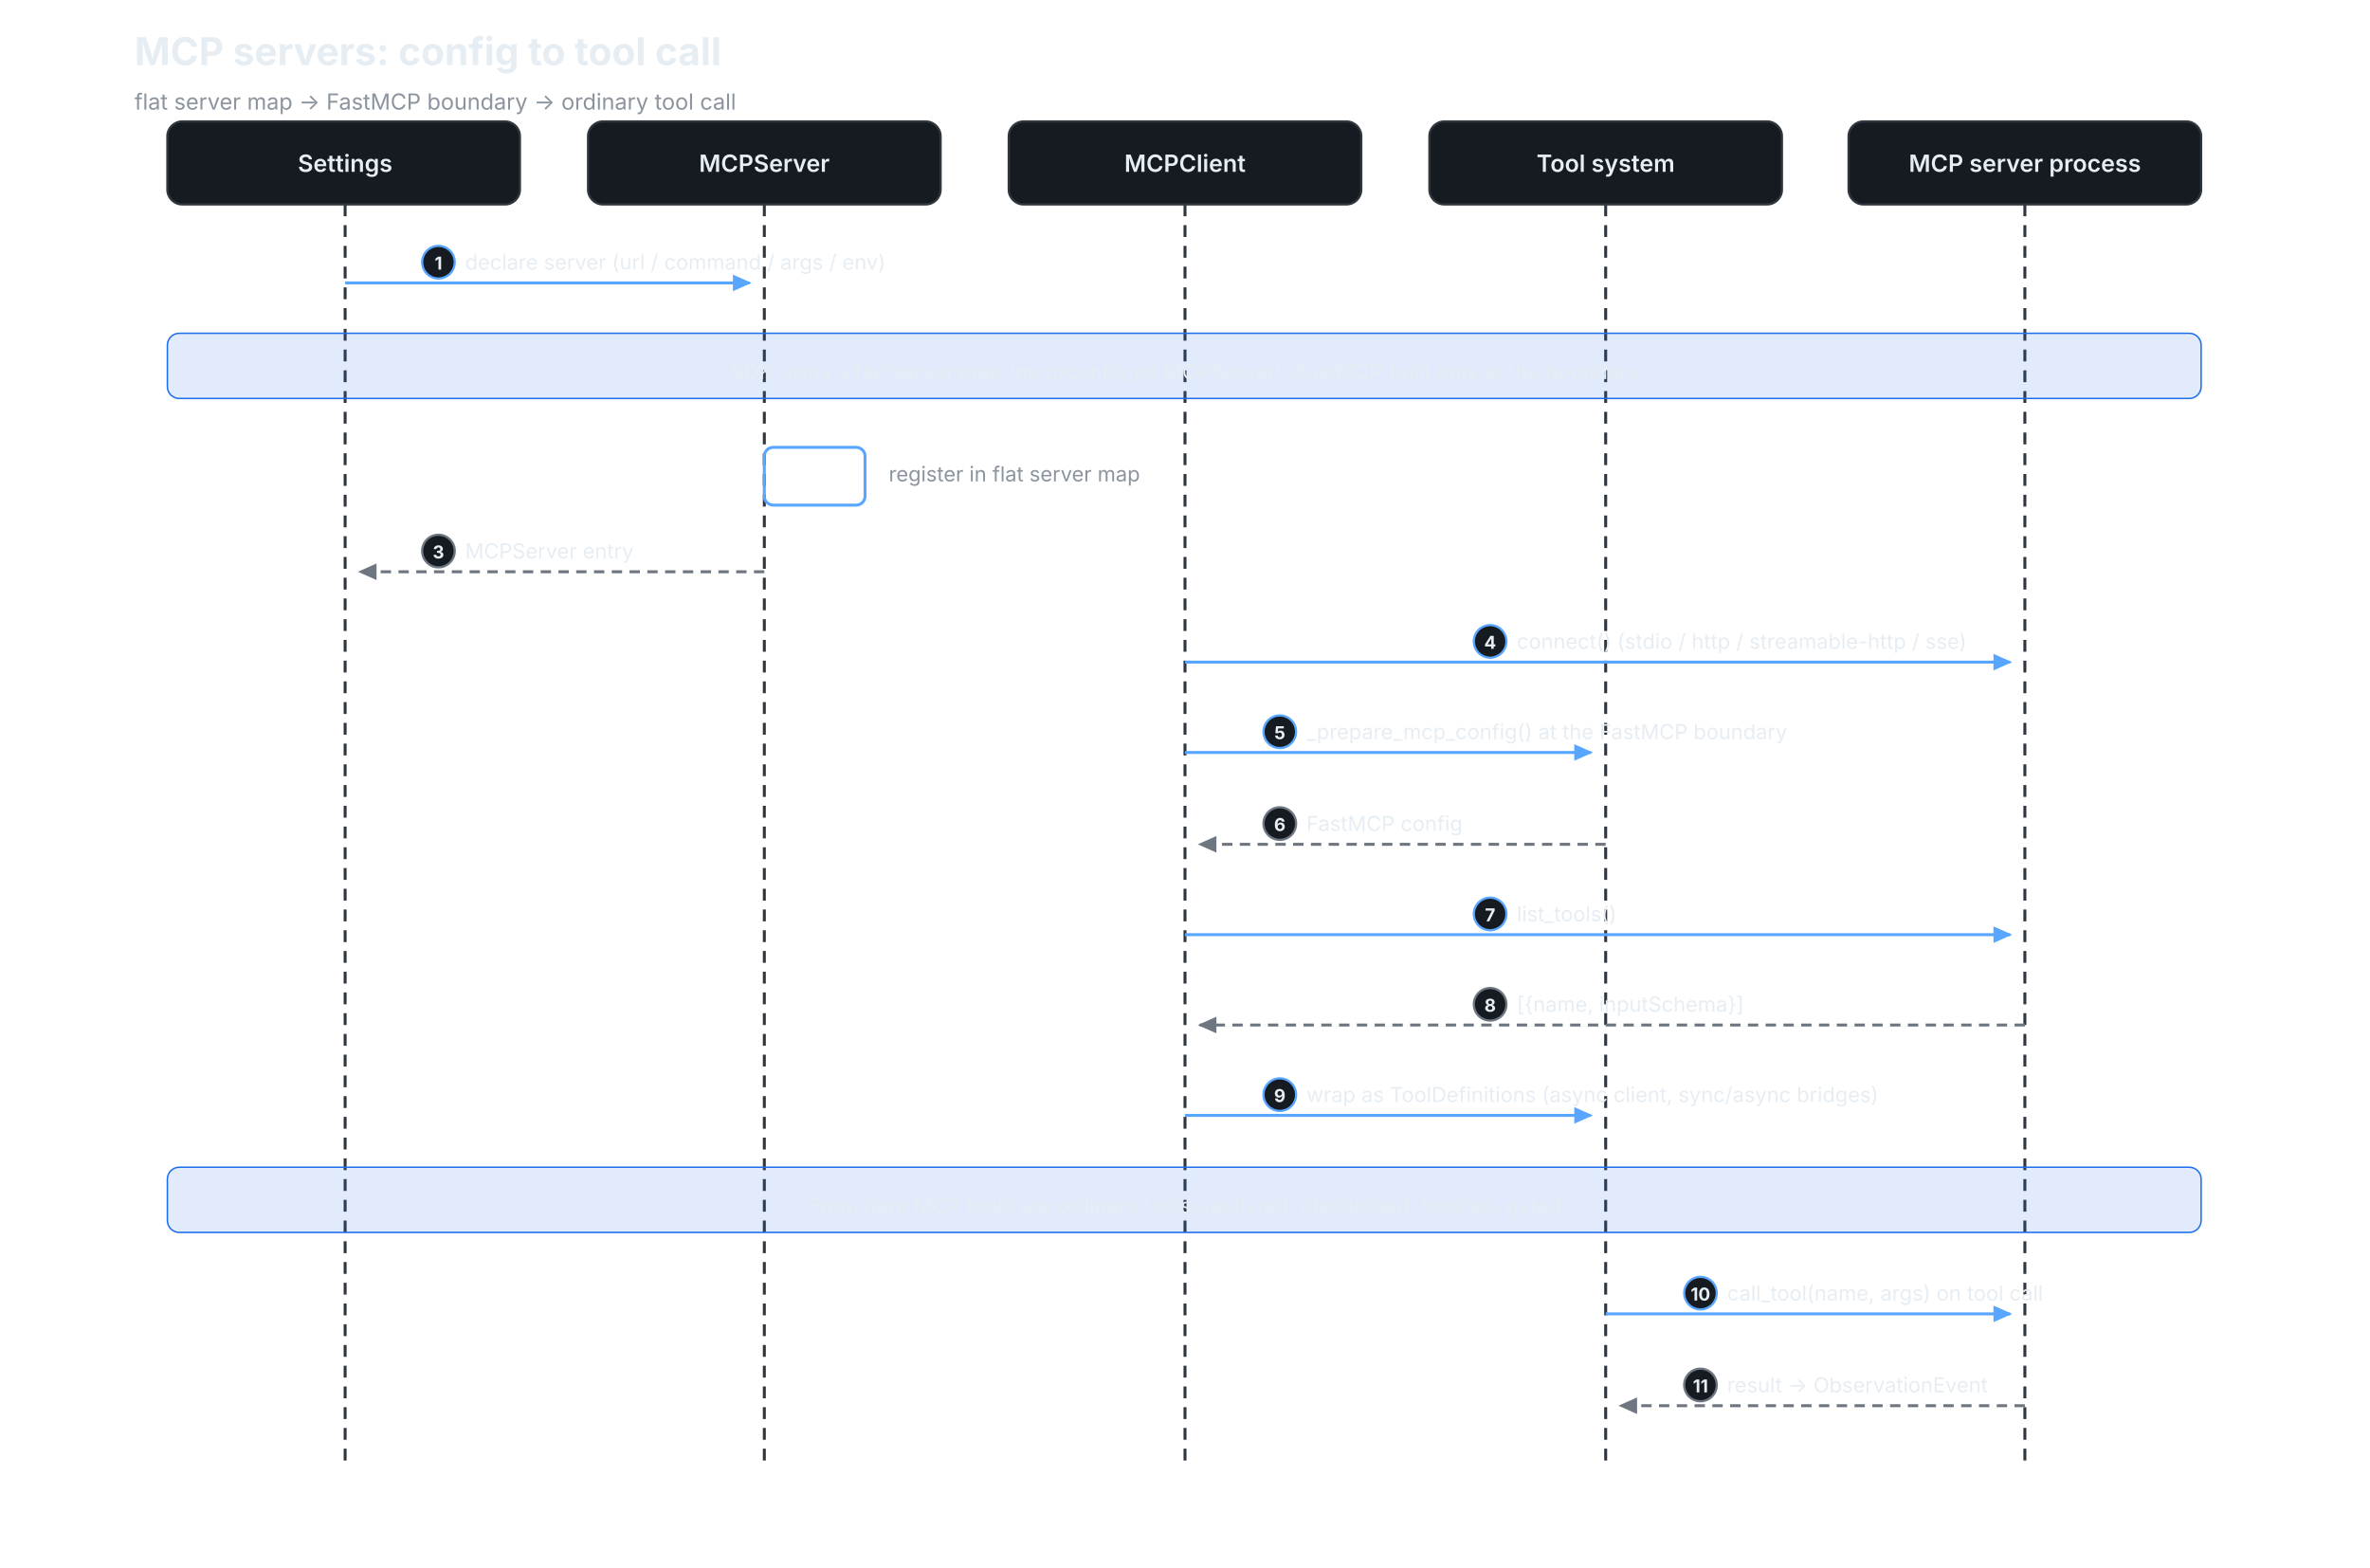
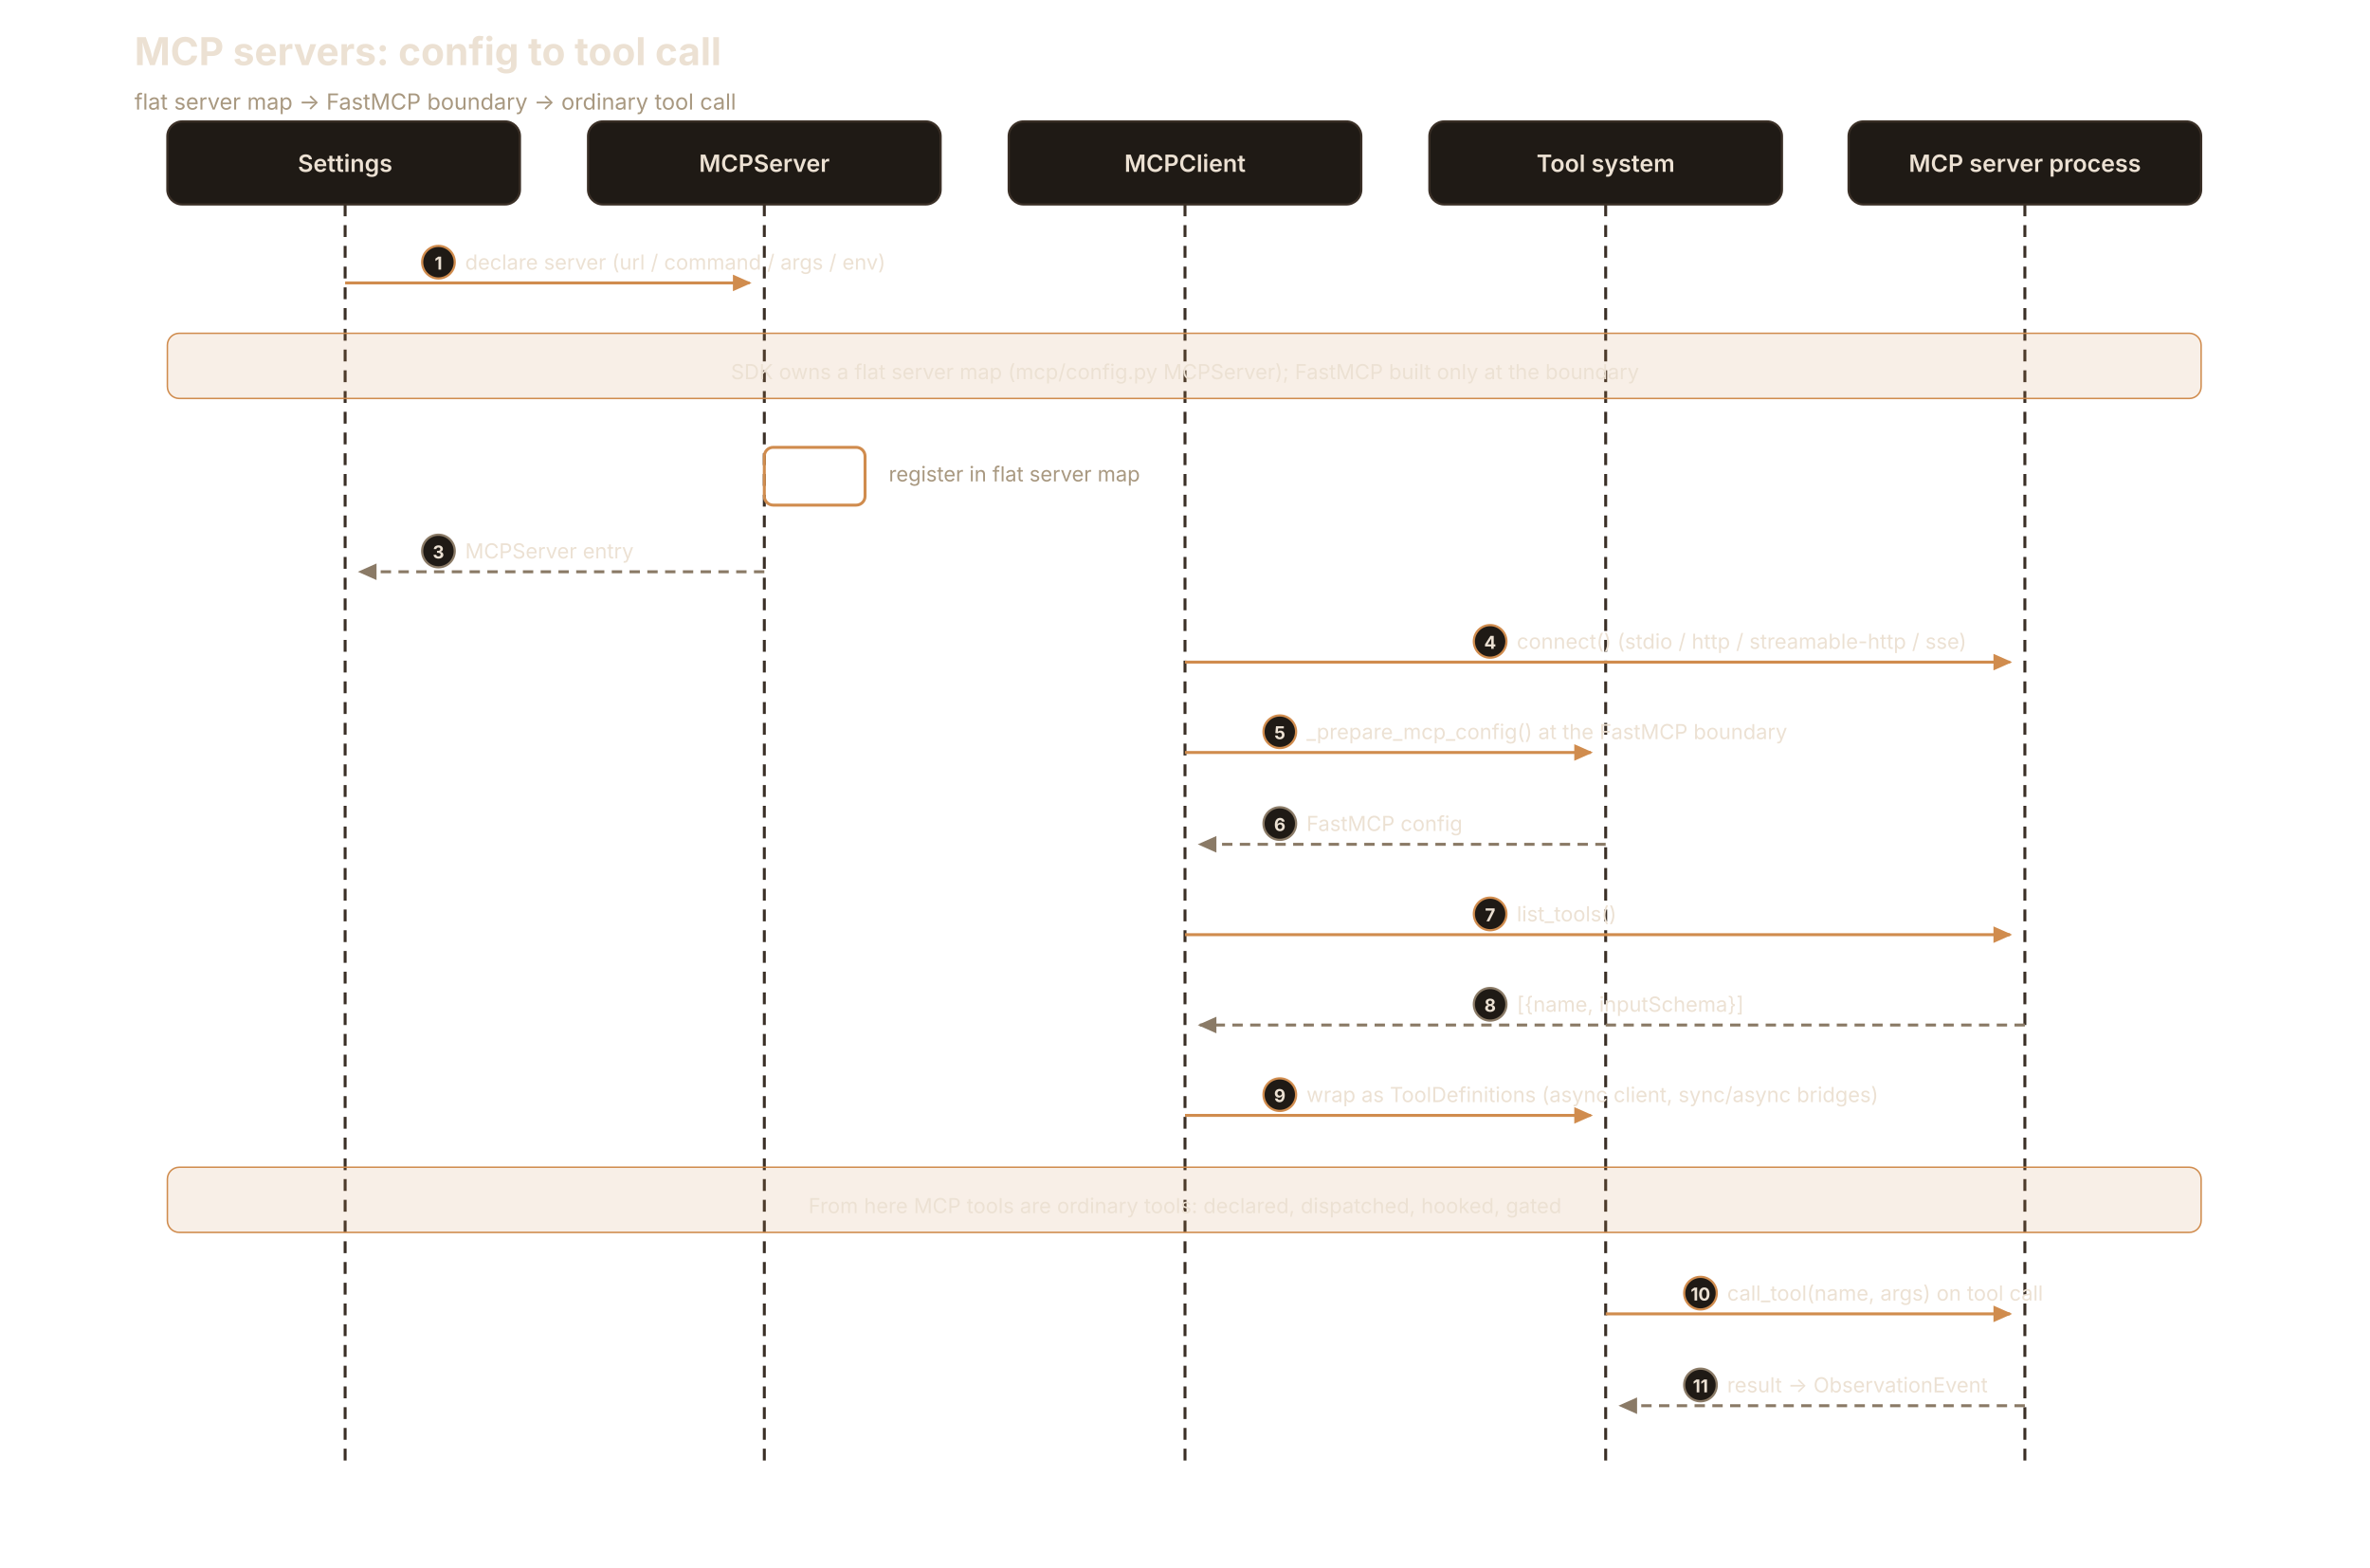
<svg xmlns="http://www.w3.org/2000/svg" viewBox="0 0 1600 1058" width="1600" font-family="system-ui, -apple-system, sans-serif">
  <defs>
    <marker id="arrc" viewBox="0 0 10 10" refX="8" refY="5" markerWidth="7" markerHeight="7" orient="auto-start-reverse">
-       <path d="M 0 1 L 9 5 L 0 9 z" fill="#58a6ff" />
+       <path d="M 0 1 L 9 5 L 0 9 z" fill="#d08c4e" />
    </marker>
    <marker id="arrr" viewBox="0 0 10 10" refX="8" refY="5" markerWidth="7" markerHeight="7" orient="auto-start-reverse">
-       <path d="M 0 1 L 9 5 L 0 9 z" fill="#6e7681" />
+       <path d="M 0 1 L 9 5 L 0 9 z" fill="#8a7a66" />
    </marker>
  </defs>
-   <text x="90.78" y="44" font-size="26" font-weight="700" fill="#e6edf3">MCP servers: config to tool call</text>
-   <text x="90.78" y="74" font-size="15" fill="#8b949e">flat server map -&gt; FastMCP boundary -&gt; ordinary tool call</text>
-   <line x1="233" y1="110" x2="233" y2="990" stroke="#30363d" stroke-width="2" stroke-dasharray="8 6" />
-   <rect x="113" y="82" width="238" height="56" rx="10" fill="#161b22" stroke="#30363d" stroke-width="1.5" />
-   <text x="233" y="116" text-anchor="middle" font-size="16" font-weight="600" fill="#e6edf3">Settings</text>
-   <line x1="516" y1="110" x2="516" y2="990" stroke="#30363d" stroke-width="2" stroke-dasharray="8 6" />
-   <rect x="397" y="82" width="238" height="56" rx="10" fill="#161b22" stroke="#30363d" stroke-width="1.5" />
-   <text x="516" y="116" text-anchor="middle" font-size="16" font-weight="600" fill="#e6edf3">MCPServer</text>
-   <line x1="800" y1="110" x2="800" y2="990" stroke="#30363d" stroke-width="2" stroke-dasharray="8 6" />
-   <rect x="681" y="82" width="238" height="56" rx="10" fill="#161b22" stroke="#30363d" stroke-width="1.5" />
-   <text x="800" y="116" text-anchor="middle" font-size="16" font-weight="600" fill="#e6edf3">MCPClient</text>
-   <line x1="1084" y1="110" x2="1084" y2="990" stroke="#30363d" stroke-width="2" stroke-dasharray="8 6" />
-   <rect x="965" y="82" width="238" height="56" rx="10" fill="#161b22" stroke="#30363d" stroke-width="1.5" />
-   <text x="1084" y="116" text-anchor="middle" font-size="16" font-weight="600" fill="#e6edf3">Tool system</text>
-   <line x1="1367" y1="110" x2="1367" y2="990" stroke="#30363d" stroke-width="2" stroke-dasharray="8 6" />
-   <rect x="1248" y="82" width="238" height="56" rx="10" fill="#161b22" stroke="#30363d" stroke-width="1.5" />
-   <text x="1367" y="116" text-anchor="middle" font-size="16" font-weight="600" fill="#e6edf3">MCP server process</text>
-   <line x1="233" y1="191" x2="506" y2="191" stroke="#58a6ff" stroke-width="2" marker-end="url(#arrc)" />
-   <circle cx="296" cy="177" r="11" fill="#161b22" stroke="#58a6ff" stroke-width="1.5" />
-   <text x="296" y="182" text-anchor="middle" font-size="12" font-weight="700" fill="#e6edf3">1</text>
-   <text x="314" y="182" font-size="14" fill="#e6edf3">declare server (url / command / args / env)</text>
-   <rect x="113" y="225" width="1373" height="44" rx="8" fill="#1f6feb22" stroke="#1f6feb" stroke-width="1" />
-   <text x="800" y="256" text-anchor="middle" font-size="14" fill="#e6edf3">SDK owns a flat server map (mcp/config.py MCPServer); FastMCP built only at the boundary</text>
-   <rect x="516" y="302" width="68" height="39" rx="6" fill="none" stroke="#58a6ff" stroke-width="2" />
-   <text x="600" y="325" font-size="14" fill="#8b949e">register in flat server map</text>
-   <line x1="516" y1="386" x2="243" y2="386" stroke="#6e7681" stroke-width="2" stroke-dasharray="7 5" marker-end="url(#arrr)" />
-   <circle cx="296" cy="372" r="11" fill="#161b22" stroke="#6e7681" stroke-width="1.5" />
-   <text x="296" y="377" text-anchor="middle" font-size="12" font-weight="700" fill="#e6edf3">3</text>
-   <text x="314" y="377" font-size="14" fill="#e6edf3">MCPServer entry</text>
-   <line x1="800" y1="447" x2="1357" y2="447" stroke="#58a6ff" stroke-width="2" marker-end="url(#arrc)" />
-   <circle cx="1006" cy="433" r="11" fill="#161b22" stroke="#58a6ff" stroke-width="1.5" />
-   <text x="1006" y="438" text-anchor="middle" font-size="12" font-weight="700" fill="#e6edf3">4</text>
-   <text x="1024" y="438" font-size="14" fill="#e6edf3">connect() (stdio / http / streamable-http / sse)</text>
-   <line x1="800" y1="508" x2="1074" y2="508" stroke="#58a6ff" stroke-width="2" marker-end="url(#arrc)" />
-   <circle cx="864" cy="494" r="11" fill="#161b22" stroke="#58a6ff" stroke-width="1.5" />
-   <text x="864" y="499" text-anchor="middle" font-size="12" font-weight="700" fill="#e6edf3">5</text>
-   <text x="882" y="499" font-size="14" fill="#e6edf3">_prepare_mcp_config() at the FastMCP boundary</text>
-   <line x1="1084" y1="570" x2="810" y2="570" stroke="#6e7681" stroke-width="2" stroke-dasharray="7 5" marker-end="url(#arrr)" />
-   <circle cx="864" cy="556" r="11" fill="#161b22" stroke="#6e7681" stroke-width="1.5" />
-   <text x="864" y="561" text-anchor="middle" font-size="12" font-weight="700" fill="#e6edf3">6</text>
-   <text x="882" y="561" font-size="14" fill="#e6edf3">FastMCP config</text>
-   <line x1="800" y1="631" x2="1357" y2="631" stroke="#58a6ff" stroke-width="2" marker-end="url(#arrc)" />
-   <circle cx="1006" cy="617" r="11" fill="#161b22" stroke="#58a6ff" stroke-width="1.5" />
-   <text x="1006" y="622" text-anchor="middle" font-size="12" font-weight="700" fill="#e6edf3">7</text>
-   <text x="1024" y="622" font-size="14" fill="#e6edf3">list_tools()</text>
-   <line x1="1367" y1="692" x2="810" y2="692" stroke="#6e7681" stroke-width="2" stroke-dasharray="7 5" marker-end="url(#arrr)" />
-   <circle cx="1006" cy="678" r="11" fill="#161b22" stroke="#6e7681" stroke-width="1.5" />
-   <text x="1006" y="683" text-anchor="middle" font-size="12" font-weight="700" fill="#e6edf3">8</text>
-   <text x="1024" y="683" font-size="14" fill="#e6edf3">[{name, inputSchema}]</text>
-   <line x1="800" y1="753" x2="1074" y2="753" stroke="#58a6ff" stroke-width="2" marker-end="url(#arrc)" />
-   <circle cx="864" cy="739" r="11" fill="#161b22" stroke="#58a6ff" stroke-width="1.5" />
-   <text x="864" y="744" text-anchor="middle" font-size="12" font-weight="700" fill="#e6edf3">9</text>
-   <text x="882" y="744" font-size="14" fill="#e6edf3">wrap as ToolDefinitions (async client, sync/async bridges)</text>
-   <rect x="113" y="788" width="1373" height="44" rx="8" fill="#1f6feb22" stroke="#1f6feb" stroke-width="1" />
-   <text x="800" y="819" text-anchor="middle" font-size="14" fill="#e6edf3">From here MCP tools are ordinary tools: declared, dispatched, hooked, gated</text>
-   <line x1="1084" y1="887" x2="1357" y2="887" stroke="#58a6ff" stroke-width="2" marker-end="url(#arrc)" />
-   <circle cx="1148" cy="873" r="11" fill="#161b22" stroke="#58a6ff" stroke-width="1.5" />
-   <text x="1148" y="878" text-anchor="middle" font-size="12" font-weight="700" fill="#e6edf3">10</text>
-   <text x="1166" y="878" font-size="14" fill="#e6edf3">call_tool(name, args) on tool call</text>
-   <line x1="1367" y1="949" x2="1094" y2="949" stroke="#6e7681" stroke-width="2" stroke-dasharray="7 5" marker-end="url(#arrr)" />
-   <circle cx="1148" cy="935" r="11" fill="#161b22" stroke="#6e7681" stroke-width="1.5" />
-   <text x="1148" y="940" text-anchor="middle" font-size="12" font-weight="700" fill="#e6edf3">11</text>
-   <text x="1166" y="940" font-size="14" fill="#e6edf3">result -&gt; ObservationEvent</text>
+   <text x="90.78" y="44" font-size="26" font-weight="700" fill="#ece1d3">MCP servers: config to tool call</text>
+   <text x="90.78" y="74" font-size="15" fill="#a89880">flat server map -&gt; FastMCP boundary -&gt; ordinary tool call</text>
+   <line x1="233" y1="110" x2="233" y2="990" stroke="#3a2f26" stroke-width="2" stroke-dasharray="8 6" />
+   <rect x="113" y="82" width="238" height="56" rx="10" fill="#1f1a15" stroke="#3a2f26" stroke-width="1.5" />
+   <text x="233" y="116" text-anchor="middle" font-size="16" font-weight="600" fill="#ece1d3">Settings</text>
+   <line x1="516" y1="110" x2="516" y2="990" stroke="#3a2f26" stroke-width="2" stroke-dasharray="8 6" />
+   <rect x="397" y="82" width="238" height="56" rx="10" fill="#1f1a15" stroke="#3a2f26" stroke-width="1.5" />
+   <text x="516" y="116" text-anchor="middle" font-size="16" font-weight="600" fill="#ece1d3">MCPServer</text>
+   <line x1="800" y1="110" x2="800" y2="990" stroke="#3a2f26" stroke-width="2" stroke-dasharray="8 6" />
+   <rect x="681" y="82" width="238" height="56" rx="10" fill="#1f1a15" stroke="#3a2f26" stroke-width="1.5" />
+   <text x="800" y="116" text-anchor="middle" font-size="16" font-weight="600" fill="#ece1d3">MCPClient</text>
+   <line x1="1084" y1="110" x2="1084" y2="990" stroke="#3a2f26" stroke-width="2" stroke-dasharray="8 6" />
+   <rect x="965" y="82" width="238" height="56" rx="10" fill="#1f1a15" stroke="#3a2f26" stroke-width="1.5" />
+   <text x="1084" y="116" text-anchor="middle" font-size="16" font-weight="600" fill="#ece1d3">Tool system</text>
+   <line x1="1367" y1="110" x2="1367" y2="990" stroke="#3a2f26" stroke-width="2" stroke-dasharray="8 6" />
+   <rect x="1248" y="82" width="238" height="56" rx="10" fill="#1f1a15" stroke="#3a2f26" stroke-width="1.5" />
+   <text x="1367" y="116" text-anchor="middle" font-size="16" font-weight="600" fill="#ece1d3">MCP server process</text>
+   <line x1="233" y1="191" x2="506" y2="191" stroke="#d08c4e" stroke-width="2" marker-end="url(#arrc)" />
+   <circle cx="296" cy="177" r="11" fill="#1f1a15" stroke="#d08c4e" stroke-width="1.5" />
+   <text x="296" y="182" text-anchor="middle" font-size="12" font-weight="700" fill="#ece1d3">1</text>
+   <text x="314" y="182" font-size="14" fill="#ece1d3">declare server (url / command / args / env)</text>
+   <rect x="113" y="225" width="1373" height="44" rx="8" fill="#d08c4e22" stroke="#d08c4e" stroke-width="1" />
+   <text x="800" y="256" text-anchor="middle" font-size="14" fill="#ece1d3">SDK owns a flat server map (mcp/config.py MCPServer); FastMCP built only at the boundary</text>
+   <rect x="516" y="302" width="68" height="39" rx="6" fill="none" stroke="#d08c4e" stroke-width="2" />
+   <text x="600" y="325" font-size="14" fill="#a89880">register in flat server map</text>
+   <line x1="516" y1="386" x2="243" y2="386" stroke="#8a7a66" stroke-width="2" stroke-dasharray="7 5" marker-end="url(#arrr)" />
+   <circle cx="296" cy="372" r="11" fill="#1f1a15" stroke="#8a7a66" stroke-width="1.5" />
+   <text x="296" y="377" text-anchor="middle" font-size="12" font-weight="700" fill="#ece1d3">3</text>
+   <text x="314" y="377" font-size="14" fill="#ece1d3">MCPServer entry</text>
+   <line x1="800" y1="447" x2="1357" y2="447" stroke="#d08c4e" stroke-width="2" marker-end="url(#arrc)" />
+   <circle cx="1006" cy="433" r="11" fill="#1f1a15" stroke="#d08c4e" stroke-width="1.5" />
+   <text x="1006" y="438" text-anchor="middle" font-size="12" font-weight="700" fill="#ece1d3">4</text>
+   <text x="1024" y="438" font-size="14" fill="#ece1d3">connect() (stdio / http / streamable-http / sse)</text>
+   <line x1="800" y1="508" x2="1074" y2="508" stroke="#d08c4e" stroke-width="2" marker-end="url(#arrc)" />
+   <circle cx="864" cy="494" r="11" fill="#1f1a15" stroke="#d08c4e" stroke-width="1.5" />
+   <text x="864" y="499" text-anchor="middle" font-size="12" font-weight="700" fill="#ece1d3">5</text>
+   <text x="882" y="499" font-size="14" fill="#ece1d3">_prepare_mcp_config() at the FastMCP boundary</text>
+   <line x1="1084" y1="570" x2="810" y2="570" stroke="#8a7a66" stroke-width="2" stroke-dasharray="7 5" marker-end="url(#arrr)" />
+   <circle cx="864" cy="556" r="11" fill="#1f1a15" stroke="#8a7a66" stroke-width="1.5" />
+   <text x="864" y="561" text-anchor="middle" font-size="12" font-weight="700" fill="#ece1d3">6</text>
+   <text x="882" y="561" font-size="14" fill="#ece1d3">FastMCP config</text>
+   <line x1="800" y1="631" x2="1357" y2="631" stroke="#d08c4e" stroke-width="2" marker-end="url(#arrc)" />
+   <circle cx="1006" cy="617" r="11" fill="#1f1a15" stroke="#d08c4e" stroke-width="1.5" />
+   <text x="1006" y="622" text-anchor="middle" font-size="12" font-weight="700" fill="#ece1d3">7</text>
+   <text x="1024" y="622" font-size="14" fill="#ece1d3">list_tools()</text>
+   <line x1="1367" y1="692" x2="810" y2="692" stroke="#8a7a66" stroke-width="2" stroke-dasharray="7 5" marker-end="url(#arrr)" />
+   <circle cx="1006" cy="678" r="11" fill="#1f1a15" stroke="#8a7a66" stroke-width="1.5" />
+   <text x="1006" y="683" text-anchor="middle" font-size="12" font-weight="700" fill="#ece1d3">8</text>
+   <text x="1024" y="683" font-size="14" fill="#ece1d3">[{name, inputSchema}]</text>
+   <line x1="800" y1="753" x2="1074" y2="753" stroke="#d08c4e" stroke-width="2" marker-end="url(#arrc)" />
+   <circle cx="864" cy="739" r="11" fill="#1f1a15" stroke="#d08c4e" stroke-width="1.5" />
+   <text x="864" y="744" text-anchor="middle" font-size="12" font-weight="700" fill="#ece1d3">9</text>
+   <text x="882" y="744" font-size="14" fill="#ece1d3">wrap as ToolDefinitions (async client, sync/async bridges)</text>
+   <rect x="113" y="788" width="1373" height="44" rx="8" fill="#d08c4e22" stroke="#d08c4e" stroke-width="1" />
+   <text x="800" y="819" text-anchor="middle" font-size="14" fill="#ece1d3">From here MCP tools are ordinary tools: declared, dispatched, hooked, gated</text>
+   <line x1="1084" y1="887" x2="1357" y2="887" stroke="#d08c4e" stroke-width="2" marker-end="url(#arrc)" />
+   <circle cx="1148" cy="873" r="11" fill="#1f1a15" stroke="#d08c4e" stroke-width="1.5" />
+   <text x="1148" y="878" text-anchor="middle" font-size="12" font-weight="700" fill="#ece1d3">10</text>
+   <text x="1166" y="878" font-size="14" fill="#ece1d3">call_tool(name, args) on tool call</text>
+   <line x1="1367" y1="949" x2="1094" y2="949" stroke="#8a7a66" stroke-width="2" stroke-dasharray="7 5" marker-end="url(#arrr)" />
+   <circle cx="1148" cy="935" r="11" fill="#1f1a15" stroke="#8a7a66" stroke-width="1.5" />
+   <text x="1148" y="940" text-anchor="middle" font-size="12" font-weight="700" fill="#ece1d3">11</text>
+   <text x="1166" y="940" font-size="14" fill="#ece1d3">result -&gt; ObservationEvent</text>
</svg>
